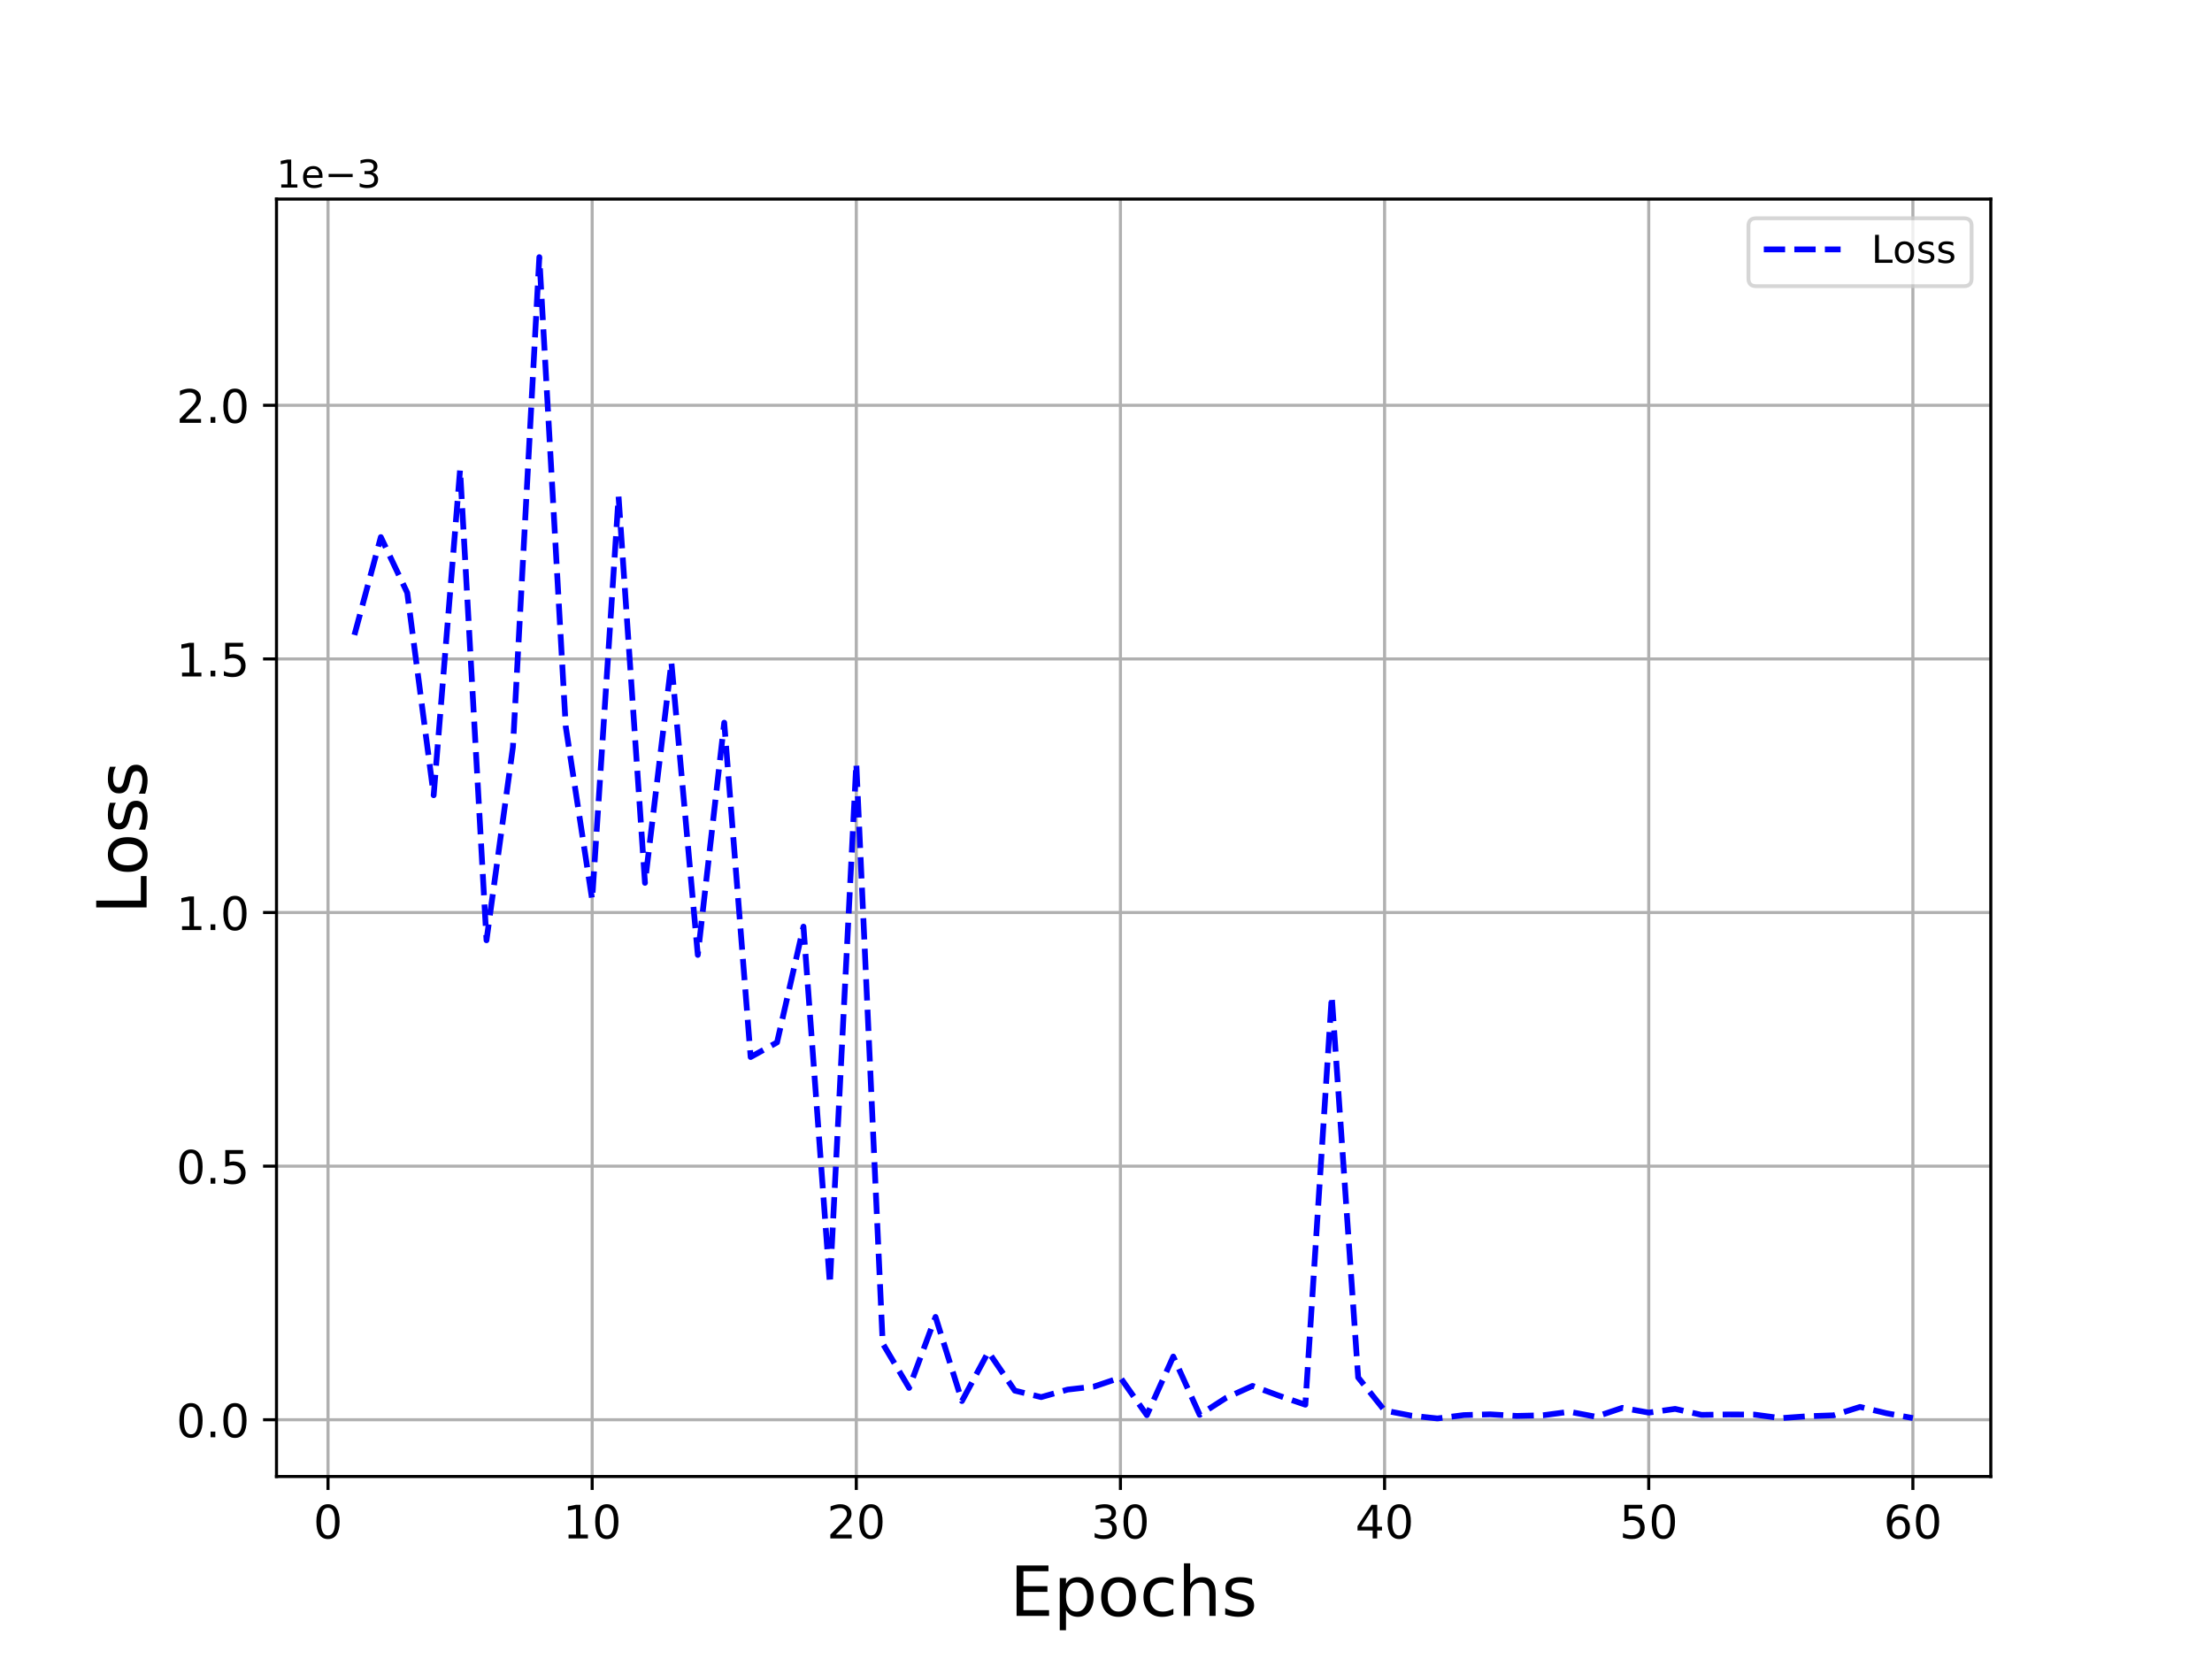
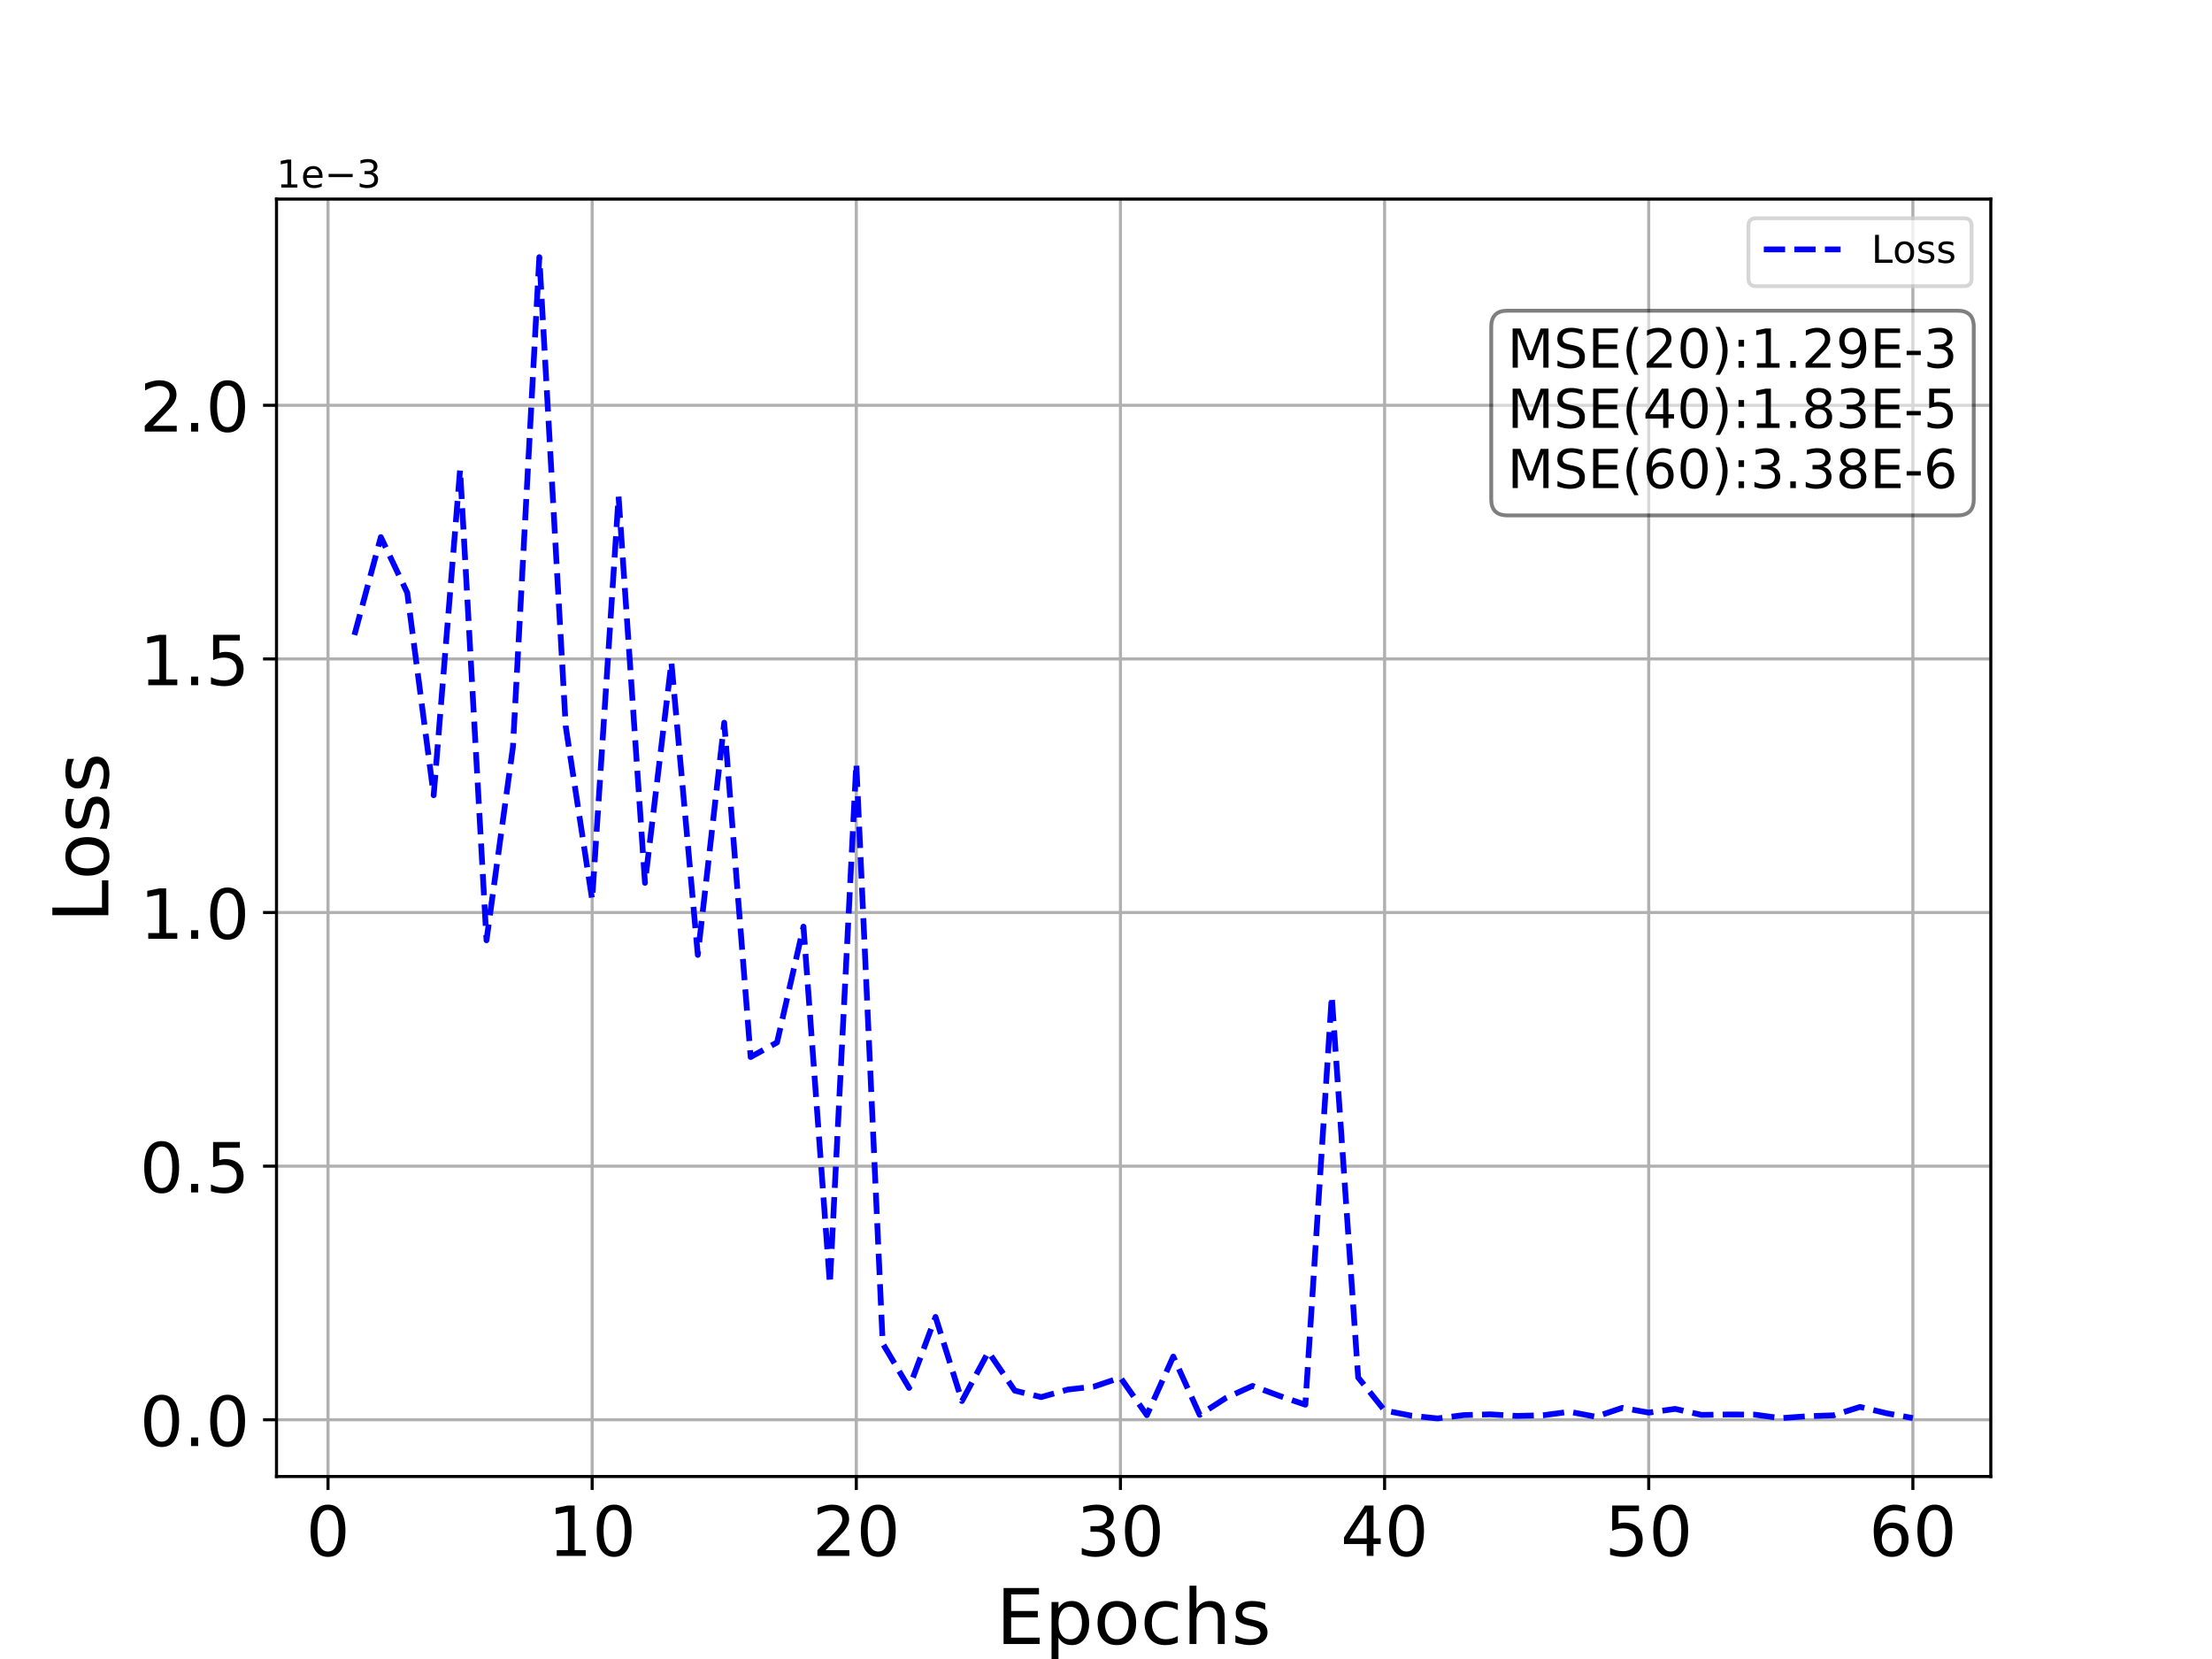
<svg xmlns="http://www.w3.org/2000/svg" xmlns:xlink="http://www.w3.org/1999/xlink" height="432pt" version="1.1" viewBox="0 0 576 432" width="576pt">
  <defs>
    <style type="text/css">
*{stroke-linecap:butt;stroke-linejoin:round;}
  </style>
  </defs>
  <g id="figure_1">
    <g id="patch_1">
      <path d="M 0 432  L 576 432  L 576 0  L 0 0  z " style="fill:#ffffff;" />
    </g>
    <g id="axes_1">
      <g id="patch_2">
        <path d="M 72 384.48  L 518.4 384.48  L 518.4 51.84  L 72 51.84  z " style="fill:#ffffff;" />
      </g>
      <g id="matplotlib.axis_1">
        <g id="xtick_1">
          <g id="line2d_1">
-             <path clip-path="url(#pf5d5299590)" d="M 85.413 384.48  L 85.413 51.84  " style="fill:none;stroke:#b0b0b0;stroke-linecap:square;stroke-width:0.8;" />
+             <path clip-path="url(#p9808090a98)" d="M 85.413 384.48  L 85.413 51.84  " style="fill:none;stroke:#b0b0b0;stroke-linecap:square;stroke-width:0.8;" />
          </g>
          <g id="line2d_2">
            <defs>
-               <path d="M 0 0  L 0 3.5  " id="m6e123de3a2" style="stroke:#000000;stroke-width:0.8;" />
-             </defs>
-             <g>
-               <use style="stroke:#000000;stroke-width:0.8;" x="85.413" xlink:href="#m6e123de3a2" y="384.48" />
+               <path d="M 0 0  L 0 3.5  " id="md9e6b61d26" style="stroke:#000000;stroke-width:0.8;" />
+             </defs>
+             <g>
+               <use style="stroke:#000000;stroke-width:0.8;" x="85.413" xlink:href="#md9e6b61d26" y="384.48" />
            </g>
          </g>
          <g id="text_1">
            <defs>
              <path d="M 31.781 66.406  Q 24.172 66.406 20.328 58.906  Q 16.5 51.422 16.5 36.375  Q 16.5 21.391 20.328 13.891  Q 24.172 6.391 31.781 6.391  Q 39.453 6.391 43.281 13.891  Q 47.125 21.391 47.125 36.375  Q 47.125 51.422 43.281 58.906  Q 39.453 66.406 31.781 66.406  z M 31.781 74.219  Q 44.047 74.219 50.516 64.516  Q 56.984 54.828 56.984 36.375  Q 56.984 17.969 50.516 8.266  Q 44.047 -1.422 31.781 -1.422  Q 19.531 -1.422 13.062 8.266  Q 6.594 17.969 6.594 36.375  Q 6.594 54.828 13.062 64.516  Q 19.531 74.219 31.781 74.219  z " id="DejaVuSans-30" />
            </defs>
-             <g transform="translate(81.59513 400.5981)scale(0.12 -0.12)">
+             <g transform="translate(79.68639 405.1572)scale(0.18 -0.18)">
              <use xlink:href="#DejaVuSans-30" />
            </g>
          </g>
        </g>
        <g id="xtick_2">
          <g id="line2d_3">
-             <path clip-path="url(#pf5d5299590)" d="M 154.195 384.48  L 154.195 51.84  " style="fill:none;stroke:#b0b0b0;stroke-linecap:square;stroke-width:0.8;" />
+             <path clip-path="url(#p9808090a98)" d="M 154.195 384.48  L 154.195 51.84  " style="fill:none;stroke:#b0b0b0;stroke-linecap:square;stroke-width:0.8;" />
          </g>
          <g id="line2d_4">
            <g>
-               <use style="stroke:#000000;stroke-width:0.8;" x="154.195" xlink:href="#m6e123de3a2" y="384.48" />
+               <use style="stroke:#000000;stroke-width:0.8;" x="154.195" xlink:href="#md9e6b61d26" y="384.48" />
            </g>
          </g>
          <g id="text_2">
            <defs>
              <path d="M 12.406 8.297  L 28.516 8.297  L 28.516 63.922  L 10.984 60.406  L 10.984 69.391  L 28.422 72.906  L 38.281 72.906  L 38.281 8.297  L 54.391 8.297  L 54.391 0  L 12.406 0  z " id="DejaVuSans-31" />
            </defs>
-             <g transform="translate(146.5604 400.5981)scale(0.12 -0.12)">
+             <g transform="translate(142.7429 405.1572)scale(0.18 -0.18)">
              <use xlink:href="#DejaVuSans-31" />
              <use x="63.623" xlink:href="#DejaVuSans-30" />
            </g>
          </g>
        </g>
        <g id="xtick_3">
          <g id="line2d_5">
-             <path clip-path="url(#pf5d5299590)" d="M 222.978 384.48  L 222.978 51.84  " style="fill:none;stroke:#b0b0b0;stroke-linecap:square;stroke-width:0.8;" />
+             <path clip-path="url(#p9808090a98)" d="M 222.978 384.48  L 222.978 51.84  " style="fill:none;stroke:#b0b0b0;stroke-linecap:square;stroke-width:0.8;" />
          </g>
          <g id="line2d_6">
            <g>
-               <use style="stroke:#000000;stroke-width:0.8;" x="222.978" xlink:href="#m6e123de3a2" y="384.48" />
+               <use style="stroke:#000000;stroke-width:0.8;" x="222.978" xlink:href="#md9e6b61d26" y="384.48" />
            </g>
          </g>
          <g id="text_3">
            <defs>
              <path d="M 19.188 8.297  L 53.609 8.297  L 53.609 0  L 7.328 0  L 7.328 8.297  Q 12.938 14.109 22.625 23.891  Q 32.328 33.688 34.812 36.531  Q 39.547 41.844 41.422 45.531  Q 43.312 49.219 43.312 52.781  Q 43.312 58.594 39.234 62.25  Q 35.156 65.922 28.609 65.922  Q 23.969 65.922 18.812 64.312  Q 13.672 62.703 7.812 59.422  L 7.812 69.391  Q 13.766 71.781 18.938 73  Q 24.125 74.219 28.422 74.219  Q 39.75 74.219 46.484 68.547  Q 53.219 62.891 53.219 53.422  Q 53.219 48.922 51.531 44.891  Q 49.859 40.875 45.406 35.406  Q 44.188 33.984 37.641 27.219  Q 31.109 20.453 19.188 8.297  z " id="DejaVuSans-32" />
            </defs>
-             <g transform="translate(215.3431 400.5981)scale(0.12 -0.12)">
+             <g transform="translate(211.5256 405.1572)scale(0.18 -0.18)">
              <use xlink:href="#DejaVuSans-32" />
              <use x="63.623" xlink:href="#DejaVuSans-30" />
            </g>
          </g>
        </g>
        <g id="xtick_4">
          <g id="line2d_7">
-             <path clip-path="url(#pf5d5299590)" d="M 291.761 384.48  L 291.761 51.84  " style="fill:none;stroke:#b0b0b0;stroke-linecap:square;stroke-width:0.8;" />
+             <path clip-path="url(#p9808090a98)" d="M 291.761 384.48  L 291.761 51.84  " style="fill:none;stroke:#b0b0b0;stroke-linecap:square;stroke-width:0.8;" />
          </g>
          <g id="line2d_8">
            <g>
-               <use style="stroke:#000000;stroke-width:0.8;" x="291.761" xlink:href="#m6e123de3a2" y="384.48" />
+               <use style="stroke:#000000;stroke-width:0.8;" x="291.761" xlink:href="#md9e6b61d26" y="384.48" />
            </g>
          </g>
          <g id="text_4">
            <defs>
              <path d="M 40.578 39.312  Q 47.656 37.797 51.625 33  Q 55.609 28.219 55.609 21.188  Q 55.609 10.406 48.188 4.484  Q 40.766 -1.422 27.094 -1.422  Q 22.516 -1.422 17.656 -0.516  Q 12.797 0.391 7.625 2.203  L 7.625 11.719  Q 11.719 9.328 16.594 8.109  Q 21.484 6.891 26.812 6.891  Q 36.078 6.891 40.938 10.547  Q 45.797 14.203 45.797 21.188  Q 45.797 27.641 41.281 31.266  Q 36.766 34.906 28.719 34.906  L 20.219 34.906  L 20.219 43.016  L 29.109 43.016  Q 36.375 43.016 40.234 45.922  Q 44.094 48.828 44.094 54.297  Q 44.094 59.906 40.109 62.906  Q 36.141 65.922 28.719 65.922  Q 24.656 65.922 20.016 65.031  Q 15.375 64.156 9.812 62.312  L 9.812 71.094  Q 15.438 72.656 20.344 73.438  Q 25.25 74.219 29.594 74.219  Q 40.828 74.219 47.359 69.109  Q 53.906 64.016 53.906 55.328  Q 53.906 49.266 50.438 45.094  Q 46.969 40.922 40.578 39.312  z " id="DejaVuSans-33" />
            </defs>
-             <g transform="translate(284.1259 400.5981)scale(0.12 -0.12)">
+             <g transform="translate(280.3084 405.1572)scale(0.18 -0.18)">
              <use xlink:href="#DejaVuSans-33" />
              <use x="63.623" xlink:href="#DejaVuSans-30" />
            </g>
          </g>
        </g>
        <g id="xtick_5">
          <g id="line2d_9">
-             <path clip-path="url(#pf5d5299590)" d="M 360.544 384.48  L 360.544 51.84  " style="fill:none;stroke:#b0b0b0;stroke-linecap:square;stroke-width:0.8;" />
+             <path clip-path="url(#p9808090a98)" d="M 360.544 384.48  L 360.544 51.84  " style="fill:none;stroke:#b0b0b0;stroke-linecap:square;stroke-width:0.8;" />
          </g>
          <g id="line2d_10">
            <g>
-               <use style="stroke:#000000;stroke-width:0.8;" x="360.544" xlink:href="#m6e123de3a2" y="384.48" />
+               <use style="stroke:#000000;stroke-width:0.8;" x="360.544" xlink:href="#md9e6b61d26" y="384.48" />
            </g>
          </g>
          <g id="text_5">
            <defs>
              <path d="M 37.797 64.312  L 12.891 25.391  L 37.797 25.391  z M 35.203 72.906  L 47.609 72.906  L 47.609 25.391  L 58.016 25.391  L 58.016 17.188  L 47.609 17.188  L 47.609 0  L 37.797 0  L 37.797 17.188  L 4.891 17.188  L 4.891 26.703  z " id="DejaVuSans-34" />
            </defs>
-             <g transform="translate(352.9086 400.5981)scale(0.12 -0.12)">
+             <g transform="translate(349.0911 405.1572)scale(0.18 -0.18)">
              <use xlink:href="#DejaVuSans-34" />
              <use x="63.623" xlink:href="#DejaVuSans-30" />
            </g>
          </g>
        </g>
        <g id="xtick_6">
          <g id="line2d_11">
-             <path clip-path="url(#pf5d5299590)" d="M 429.326 384.48  L 429.326 51.84  " style="fill:none;stroke:#b0b0b0;stroke-linecap:square;stroke-width:0.8;" />
+             <path clip-path="url(#p9808090a98)" d="M 429.326 384.48  L 429.326 51.84  " style="fill:none;stroke:#b0b0b0;stroke-linecap:square;stroke-width:0.8;" />
          </g>
          <g id="line2d_12">
            <g>
-               <use style="stroke:#000000;stroke-width:0.8;" x="429.326" xlink:href="#m6e123de3a2" y="384.48" />
+               <use style="stroke:#000000;stroke-width:0.8;" x="429.326" xlink:href="#md9e6b61d26" y="384.48" />
            </g>
          </g>
          <g id="text_6">
            <defs>
              <path d="M 10.797 72.906  L 49.516 72.906  L 49.516 64.594  L 19.828 64.594  L 19.828 46.734  Q 21.969 47.469 24.109 47.828  Q 26.266 48.188 28.422 48.188  Q 40.625 48.188 47.75 41.5  Q 54.891 34.812 54.891 23.391  Q 54.891 11.625 47.562 5.094  Q 40.234 -1.422 26.906 -1.422  Q 22.312 -1.422 17.547 -0.641  Q 12.797 0.141 7.719 1.703  L 7.719 11.625  Q 12.109 9.234 16.797 8.062  Q 21.484 6.891 26.703 6.891  Q 35.156 6.891 40.078 11.328  Q 45.016 15.766 45.016 23.391  Q 45.016 31 40.078 35.438  Q 35.156 39.891 26.703 39.891  Q 22.75 39.891 18.812 39.016  Q 14.891 38.141 10.797 36.281  z " id="DejaVuSans-35" />
            </defs>
-             <g transform="translate(421.6913 400.5981)scale(0.12 -0.12)">
+             <g transform="translate(417.8738 405.1572)scale(0.18 -0.18)">
              <use xlink:href="#DejaVuSans-35" />
              <use x="63.623" xlink:href="#DejaVuSans-30" />
            </g>
          </g>
        </g>
        <g id="xtick_7">
          <g id="line2d_13">
-             <path clip-path="url(#pf5d5299590)" d="M 498.109 384.48  L 498.109 51.84  " style="fill:none;stroke:#b0b0b0;stroke-linecap:square;stroke-width:0.8;" />
+             <path clip-path="url(#p9808090a98)" d="M 498.109 384.48  L 498.109 51.84  " style="fill:none;stroke:#b0b0b0;stroke-linecap:square;stroke-width:0.8;" />
          </g>
          <g id="line2d_14">
            <g>
-               <use style="stroke:#000000;stroke-width:0.8;" x="498.109" xlink:href="#m6e123de3a2" y="384.48" />
+               <use style="stroke:#000000;stroke-width:0.8;" x="498.109" xlink:href="#md9e6b61d26" y="384.48" />
            </g>
          </g>
          <g id="text_7">
            <defs>
              <path d="M 33.016 40.375  Q 26.375 40.375 22.484 35.828  Q 18.609 31.297 18.609 23.391  Q 18.609 15.531 22.484 10.953  Q 26.375 6.391 33.016 6.391  Q 39.656 6.391 43.531 10.953  Q 47.406 15.531 47.406 23.391  Q 47.406 31.297 43.531 35.828  Q 39.656 40.375 33.016 40.375  z M 52.594 71.297  L 52.594 62.312  Q 48.875 64.062 45.094 64.984  Q 41.312 65.922 37.594 65.922  Q 27.828 65.922 22.672 59.328  Q 17.531 52.734 16.797 39.406  Q 19.672 43.656 24.016 45.922  Q 28.375 48.188 33.594 48.188  Q 44.578 48.188 50.953 41.516  Q 57.328 34.859 57.328 23.391  Q 57.328 12.156 50.688 5.359  Q 44.047 -1.422 33.016 -1.422  Q 20.359 -1.422 13.672 8.266  Q 6.984 17.969 6.984 36.375  Q 6.984 53.656 15.188 63.938  Q 23.391 74.219 37.203 74.219  Q 40.922 74.219 44.703 73.484  Q 48.484 72.75 52.594 71.297  z " id="DejaVuSans-36" />
            </defs>
-             <g transform="translate(490.4741 400.5981)scale(0.12 -0.12)">
+             <g transform="translate(486.6566 405.1572)scale(0.18 -0.18)">
              <use xlink:href="#DejaVuSans-36" />
              <use x="63.623" xlink:href="#DejaVuSans-30" />
            </g>
          </g>
        </g>
        <g id="text_8">
          <defs>
            <path d="M 9.812 72.906  L 55.906 72.906  L 55.906 64.594  L 19.672 64.594  L 19.672 43.016  L 54.391 43.016  L 54.391 34.719  L 19.672 34.719  L 19.672 8.297  L 56.781 8.297  L 56.781 0  L 9.812 0  z " id="DejaVuSans-45" />
            <path d="M 18.109 8.203  L 18.109 -20.797  L 9.078 -20.797  L 9.078 54.688  L 18.109 54.688  L 18.109 46.391  Q 20.953 51.266 25.266 53.625  Q 29.594 56 35.594 56  Q 45.562 56 51.781 48.094  Q 58.016 40.188 58.016 27.297  Q 58.016 14.406 51.781 6.484  Q 45.562 -1.422 35.594 -1.422  Q 29.594 -1.422 25.266 0.953  Q 20.953 3.328 18.109 8.203  z M 48.688 27.297  Q 48.688 37.203 44.609 42.844  Q 40.531 48.484 33.406 48.484  Q 26.266 48.484 22.188 42.844  Q 18.109 37.203 18.109 27.297  Q 18.109 17.391 22.188 11.75  Q 26.266 6.109 33.406 6.109  Q 40.531 6.109 44.609 11.75  Q 48.688 17.391 48.688 27.297  z " id="DejaVuSans-70" />
            <path d="M 30.609 48.391  Q 23.391 48.391 19.188 42.75  Q 14.984 37.109 14.984 27.297  Q 14.984 17.484 19.156 11.844  Q 23.344 6.203 30.609 6.203  Q 37.797 6.203 41.984 11.859  Q 46.188 17.531 46.188 27.297  Q 46.188 37.016 41.984 42.703  Q 37.797 48.391 30.609 48.391  z M 30.609 56  Q 42.328 56 49.016 48.375  Q 55.719 40.766 55.719 27.297  Q 55.719 13.875 49.016 6.219  Q 42.328 -1.422 30.609 -1.422  Q 18.844 -1.422 12.172 6.219  Q 5.516 13.875 5.516 27.297  Q 5.516 40.766 12.172 48.375  Q 18.844 56 30.609 56  z " id="DejaVuSans-6f" />
            <path d="M 48.781 52.594  L 48.781 44.188  Q 44.969 46.297 41.141 47.344  Q 37.312 48.391 33.406 48.391  Q 24.656 48.391 19.812 42.844  Q 14.984 37.312 14.984 27.297  Q 14.984 17.281 19.812 11.734  Q 24.656 6.203 33.406 6.203  Q 37.312 6.203 41.141 7.25  Q 44.969 8.297 48.781 10.406  L 48.781 2.094  Q 45.016 0.344 40.984 -0.531  Q 36.969 -1.422 32.422 -1.422  Q 20.062 -1.422 12.781 6.344  Q 5.516 14.109 5.516 27.297  Q 5.516 40.672 12.859 48.328  Q 20.219 56 33.016 56  Q 37.156 56 41.109 55.141  Q 45.062 54.297 48.781 52.594  z " id="DejaVuSans-63" />
            <path d="M 54.891 33.016  L 54.891 0  L 45.906 0  L 45.906 32.719  Q 45.906 40.484 42.875 44.328  Q 39.844 48.188 33.797 48.188  Q 26.516 48.188 22.312 43.547  Q 18.109 38.922 18.109 30.906  L 18.109 0  L 9.078 0  L 9.078 75.984  L 18.109 75.984  L 18.109 46.188  Q 21.344 51.125 25.703 53.562  Q 30.078 56 35.797 56  Q 45.219 56 50.047 50.172  Q 54.891 44.344 54.891 33.016  z " id="DejaVuSans-68" />
            <path d="M 44.281 53.078  L 44.281 44.578  Q 40.484 46.531 36.375 47.5  Q 32.281 48.484 27.875 48.484  Q 21.188 48.484 17.844 46.438  Q 14.5 44.391 14.5 40.281  Q 14.5 37.156 16.891 35.375  Q 19.281 33.594 26.516 31.984  L 29.594 31.297  Q 39.156 29.25 43.188 25.516  Q 47.219 21.781 47.219 15.094  Q 47.219 7.469 41.188 3.016  Q 35.156 -1.422 24.609 -1.422  Q 20.219 -1.422 15.453 -0.562  Q 10.688 0.297 5.422 2  L 5.422 11.281  Q 10.406 8.688 15.234 7.391  Q 20.062 6.109 24.812 6.109  Q 31.156 6.109 34.562 8.281  Q 37.984 10.453 37.984 14.406  Q 37.984 18.062 35.516 20.016  Q 33.062 21.969 24.703 23.781  L 21.578 24.516  Q 13.234 26.266 9.516 29.906  Q 5.812 33.547 5.812 39.891  Q 5.812 47.609 11.281 51.797  Q 16.75 56 26.812 56  Q 31.781 56 36.172 55.266  Q 40.578 54.547 44.281 53.078  z " id="DejaVuSans-73" />
          </defs>
-           <g transform="translate(262.9519 420.7709)scale(0.18 -0.18)">
+           <g transform="translate(259.3687 428.0975)scale(0.2 -0.2)">
            <use xlink:href="#DejaVuSans-45" />
            <use x="63.184" xlink:href="#DejaVuSans-70" />
            <use x="126.66" xlink:href="#DejaVuSans-6f" />
            <use x="187.842" xlink:href="#DejaVuSans-63" />
            <use x="242.822" xlink:href="#DejaVuSans-68" />
            <use x="306.201" xlink:href="#DejaVuSans-73" />
          </g>
        </g>
      </g>
      <g id="matplotlib.axis_2">
        <g id="ytick_1">
          <g id="line2d_15">
-             <path clip-path="url(#pf5d5299590)" d="M 72 369.706  L 518.4 369.706  " style="fill:none;stroke:#b0b0b0;stroke-linecap:square;stroke-width:0.8;" />
+             <path clip-path="url(#p9808090a98)" d="M 72 369.706  L 518.4 369.706  " style="fill:none;stroke:#b0b0b0;stroke-linecap:square;stroke-width:0.8;" />
          </g>
          <g id="line2d_16">
            <defs>
-               <path d="M 0 0  L -3.5 0  " id="m0648249571" style="stroke:#000000;stroke-width:0.8;" />
-             </defs>
-             <g>
-               <use style="stroke:#000000;stroke-width:0.8;" x="72" xlink:href="#m0648249571" y="369.706" />
+               <path d="M 0 0  L -3.5 0  " id="m6554da582f" style="stroke:#000000;stroke-width:0.8;" />
+             </defs>
+             <g>
+               <use style="stroke:#000000;stroke-width:0.8;" x="72" xlink:href="#m6554da582f" y="369.706" />
            </g>
          </g>
          <g id="text_9">
            <defs>
              <path d="M 10.688 12.406  L 21 12.406  L 21 0  L 10.688 0  z " id="DejaVuSans-2e" />
            </defs>
-             <g transform="translate(45.91625 374.2654)scale(0.12 -0.12)">
+             <g transform="translate(36.37438 376.5449)scale(0.18 -0.18)">
              <use xlink:href="#DejaVuSans-30" />
              <use x="63.623" xlink:href="#DejaVuSans-2e" />
              <use x="95.41" xlink:href="#DejaVuSans-30" />
            </g>
          </g>
        </g>
        <g id="ytick_2">
          <g id="line2d_17">
-             <path clip-path="url(#pf5d5299590)" d="M 72 303.665  L 518.4 303.665  " style="fill:none;stroke:#b0b0b0;stroke-linecap:square;stroke-width:0.8;" />
+             <path clip-path="url(#p9808090a98)" d="M 72 303.665  L 518.4 303.665  " style="fill:none;stroke:#b0b0b0;stroke-linecap:square;stroke-width:0.8;" />
          </g>
          <g id="line2d_18">
            <g>
-               <use style="stroke:#000000;stroke-width:0.8;" x="72" xlink:href="#m0648249571" y="303.665" />
+               <use style="stroke:#000000;stroke-width:0.8;" x="72" xlink:href="#m6554da582f" y="303.665" />
            </g>
          </g>
          <g id="text_10">
-             <g transform="translate(45.91625 308.2239)scale(0.12 -0.12)">
+             <g transform="translate(36.37438 310.5035)scale(0.18 -0.18)">
              <use xlink:href="#DejaVuSans-30" />
              <use x="63.623" xlink:href="#DejaVuSans-2e" />
              <use x="95.41" xlink:href="#DejaVuSans-35" />
            </g>
          </g>
        </g>
        <g id="ytick_3">
          <g id="line2d_19">
-             <path clip-path="url(#pf5d5299590)" d="M 72 237.623  L 518.4 237.623  " style="fill:none;stroke:#b0b0b0;stroke-linecap:square;stroke-width:0.8;" />
+             <path clip-path="url(#p9808090a98)" d="M 72 237.623  L 518.4 237.623  " style="fill:none;stroke:#b0b0b0;stroke-linecap:square;stroke-width:0.8;" />
          </g>
          <g id="line2d_20">
            <g>
-               <use style="stroke:#000000;stroke-width:0.8;" x="72" xlink:href="#m0648249571" y="237.623" />
+               <use style="stroke:#000000;stroke-width:0.8;" x="72" xlink:href="#m6554da582f" y="237.623" />
            </g>
          </g>
          <g id="text_11">
-             <g transform="translate(45.91625 242.1825)scale(0.12 -0.12)">
+             <g transform="translate(36.37438 244.462)scale(0.18 -0.18)">
              <use xlink:href="#DejaVuSans-31" />
              <use x="63.623" xlink:href="#DejaVuSans-2e" />
              <use x="95.41" xlink:href="#DejaVuSans-30" />
            </g>
          </g>
        </g>
        <g id="ytick_4">
          <g id="line2d_21">
-             <path clip-path="url(#pf5d5299590)" d="M 72 171.582  L 518.4 171.582  " style="fill:none;stroke:#b0b0b0;stroke-linecap:square;stroke-width:0.8;" />
+             <path clip-path="url(#p9808090a98)" d="M 72 171.582  L 518.4 171.582  " style="fill:none;stroke:#b0b0b0;stroke-linecap:square;stroke-width:0.8;" />
          </g>
          <g id="line2d_22">
            <g>
-               <use style="stroke:#000000;stroke-width:0.8;" x="72" xlink:href="#m0648249571" y="171.582" />
+               <use style="stroke:#000000;stroke-width:0.8;" x="72" xlink:href="#m6554da582f" y="171.582" />
            </g>
          </g>
          <g id="text_12">
-             <g transform="translate(45.91625 176.141)scale(0.12 -0.12)">
+             <g transform="translate(36.37438 178.4206)scale(0.18 -0.18)">
              <use xlink:href="#DejaVuSans-31" />
              <use x="63.623" xlink:href="#DejaVuSans-2e" />
              <use x="95.41" xlink:href="#DejaVuSans-35" />
            </g>
          </g>
        </g>
        <g id="ytick_5">
          <g id="line2d_23">
-             <path clip-path="url(#pf5d5299590)" d="M 72 105.541  L 518.4 105.541  " style="fill:none;stroke:#b0b0b0;stroke-linecap:square;stroke-width:0.8;" />
+             <path clip-path="url(#p9808090a98)" d="M 72 105.541  L 518.4 105.541  " style="fill:none;stroke:#b0b0b0;stroke-linecap:square;stroke-width:0.8;" />
          </g>
          <g id="line2d_24">
            <g>
-               <use style="stroke:#000000;stroke-width:0.8;" x="72" xlink:href="#m0648249571" y="105.541" />
+               <use style="stroke:#000000;stroke-width:0.8;" x="72" xlink:href="#m6554da582f" y="105.541" />
            </g>
          </g>
          <g id="text_13">
-             <g transform="translate(45.91625 110.0996)scale(0.12 -0.12)">
+             <g transform="translate(36.37438 112.3791)scale(0.18 -0.18)">
              <use xlink:href="#DejaVuSans-32" />
              <use x="63.623" xlink:href="#DejaVuSans-2e" />
              <use x="95.41" xlink:href="#DejaVuSans-30" />
            </g>
          </g>
        </g>
        <g id="text_14">
          <defs>
            <path d="M 9.812 72.906  L 19.672 72.906  L 19.672 8.297  L 55.172 8.297  L 55.172 0  L 9.812 0  z " id="DejaVuSans-4c" />
          </defs>
-           <g transform="translate(38.17281 238.057)rotate(-90)scale(0.18 -0.18)">
+           <g transform="translate(28.215 240.2678)rotate(-90)scale(0.2 -0.2)">
            <use xlink:href="#DejaVuSans-4c" />
            <use x="55.697" xlink:href="#DejaVuSans-6f" />
            <use x="116.879" xlink:href="#DejaVuSans-73" />
            <use x="168.979" xlink:href="#DejaVuSans-73" />
          </g>
        </g>
        <g id="text_15">
          <defs>
            <path d="M 56.203 29.594  L 56.203 25.203  L 14.891 25.203  Q 15.484 15.922 20.484 11.062  Q 25.484 6.203 34.422 6.203  Q 39.594 6.203 44.453 7.469  Q 49.312 8.734 54.109 11.281  L 54.109 2.781  Q 49.266 0.734 44.188 -0.344  Q 39.109 -1.422 33.891 -1.422  Q 20.797 -1.422 13.156 6.188  Q 5.516 13.812 5.516 26.812  Q 5.516 40.234 12.766 48.109  Q 20.016 56 32.328 56  Q 43.359 56 49.781 48.891  Q 56.203 41.797 56.203 29.594  z M 47.219 32.234  Q 47.125 39.594 43.094 43.984  Q 39.062 48.391 32.422 48.391  Q 24.906 48.391 20.391 44.141  Q 15.875 39.891 15.188 32.172  z " id="DejaVuSans-65" />
            <path d="M 10.594 35.5  L 73.188 35.5  L 73.188 27.203  L 10.594 27.203  z " id="DejaVuSans-2212" />
          </defs>
          <g transform="translate(72 48.84)scale(0.1 -0.1)">
            <use xlink:href="#DejaVuSans-31" />
            <use x="63.623" xlink:href="#DejaVuSans-65" />
            <use x="125.146" xlink:href="#DejaVuSans-2212" />
            <use x="208.936" xlink:href="#DejaVuSans-33" />
          </g>
        </g>
      </g>
      <g id="line2d_25">
-         <path clip-path="url(#pf5d5299590)" d="M 92.291 165.346  L 99.169 139.858  L 106.047 154.357  L 112.926 207.08  L 119.804 122.267  L 126.682 244.848  L 133.561 194.566  L 140.439 66.96  L 147.317 189.208  L 154.195 234.276  L 161.074 129.314  L 167.952 229.899  L 174.83 172.467  L 181.708 248.664  L 188.587 188.181  L 195.465 275.251  L 202.343 271.444  L 209.222 241.288  L 216.1 334.38  L 222.978 198.778  L 229.856 349.858  L 236.735 361.409  L 243.613 342.925  L 250.491 364.831  L 257.369 352.028  L 264.248 362.118  L 271.126 363.804  L 278.004 361.845  L 284.883 361.059  L 291.761 358.738  L 298.639 368.506  L 305.517 353.244  L 312.396 368.42  L 319.274 363.999  L 326.152 360.887  L 333.031 363.431  L 339.909 365.783  L 346.787 259.392  L 353.665 358.697  L 360.544 367.295  L 367.422 368.618  L 374.3 369.36  L 381.178 368.486  L 388.057 368.289  L 394.935 368.703  L 401.813 368.532  L 408.692 367.622  L 415.57 368.917  L 422.448 366.599  L 429.326 367.84  L 436.205 366.875  L 443.083 368.431  L 449.961 368.325  L 456.839 368.355  L 463.718 369.28  L 470.596 368.792  L 477.474 368.543  L 484.353 366.358  L 491.231 368.003  L 498.109 369.259  " style="fill:none;stroke:#0000ff;stroke-dasharray:5.55,2.4;stroke-dashoffset:0;stroke-width:1.5;" />
+         <path clip-path="url(#p9808090a98)" d="M 92.291 165.346  L 99.169 139.858  L 106.047 154.357  L 112.926 207.08  L 119.804 122.267  L 126.682 244.848  L 133.561 194.566  L 140.439 66.96  L 147.317 189.208  L 154.195 234.276  L 161.074 129.314  L 167.952 229.899  L 174.83 172.467  L 181.708 248.664  L 188.587 188.181  L 195.465 275.251  L 202.343 271.444  L 209.222 241.288  L 216.1 334.38  L 222.978 198.778  L 229.856 349.858  L 236.735 361.409  L 243.613 342.925  L 250.491 364.831  L 257.369 352.028  L 264.248 362.118  L 271.126 363.804  L 278.004 361.845  L 284.883 361.059  L 291.761 358.738  L 298.639 368.506  L 305.517 353.244  L 312.396 368.42  L 319.274 363.999  L 326.152 360.887  L 333.031 363.431  L 339.909 365.783  L 346.787 259.392  L 353.665 358.697  L 360.544 367.295  L 367.422 368.618  L 374.3 369.36  L 381.178 368.486  L 388.057 368.289  L 394.935 368.703  L 401.813 368.532  L 408.692 367.622  L 415.57 368.917  L 422.448 366.599  L 429.326 367.84  L 436.205 366.875  L 443.083 368.431  L 449.961 368.325  L 456.839 368.355  L 463.718 369.28  L 470.596 368.792  L 477.474 368.543  L 484.353 366.358  L 491.231 368.003  L 498.109 369.259  " style="fill:none;stroke:#0000ff;stroke-dasharray:5.55,2.4;stroke-dashoffset:0;stroke-width:1.5;" />
      </g>
      <g id="patch_3">
        <path d="M 72 384.48  L 72 51.84  " style="fill:none;stroke:#000000;stroke-linecap:square;stroke-linejoin:miter;stroke-width:0.8;" />
      </g>
      <g id="patch_4">
        <path d="M 518.4 384.48  L 518.4 51.84  " style="fill:none;stroke:#000000;stroke-linecap:square;stroke-linejoin:miter;stroke-width:0.8;" />
      </g>
      <g id="patch_5">
        <path d="M 72 384.48  L 518.4 384.48  " style="fill:none;stroke:#000000;stroke-linecap:square;stroke-linejoin:miter;stroke-width:0.8;" />
      </g>
      <g id="patch_6">
        <path d="M 72 51.84  L 518.4 51.84  " style="fill:none;stroke:#000000;stroke-linecap:square;stroke-linejoin:miter;stroke-width:0.8;" />
      </g>
+       <g id="text_16">
+         <g id="patch_7">
+           <path d="M 392.515 134.207  L 509.761 134.207  Q 513.961 134.207 513.961 130.007  L 513.961 85.104  Q 513.961 80.904 509.761 80.904  L 392.515 80.904  Q 388.315 80.904 388.315 85.104  L 388.315 130.007  Q 388.315 134.207 392.515 134.207  z " style="fill:#ffffff;opacity:0.5;stroke:#000000;stroke-linejoin:miter;" />
+         </g>
+         <defs>
+           <path d="M 9.812 72.906  L 24.516 72.906  L 43.109 23.297  L 61.812 72.906  L 76.516 72.906  L 76.516 0  L 66.891 0  L 66.891 64.016  L 48.094 14.016  L 38.188 14.016  L 19.391 64.016  L 19.391 0  L 9.812 0  z " id="DejaVuSans-4d" />
+           <path d="M 53.516 70.516  L 53.516 60.891  Q 47.906 63.578 42.922 64.891  Q 37.938 66.219 33.297 66.219  Q 25.25 66.219 20.875 63.094  Q 16.5 59.969 16.5 54.203  Q 16.5 49.359 19.406 46.891  Q 22.312 44.438 30.422 42.922  L 36.375 41.703  Q 47.406 39.594 52.656 34.297  Q 57.906 29 57.906 20.125  Q 57.906 9.516 50.797 4.047  Q 43.703 -1.422 29.984 -1.422  Q 24.812 -1.422 18.969 -0.25  Q 13.141 0.922 6.891 3.219  L 6.891 13.375  Q 12.891 10.016 18.656 8.297  Q 24.422 6.594 29.984 6.594  Q 38.422 6.594 43.016 9.906  Q 47.609 13.234 47.609 19.391  Q 47.609 24.75 44.312 27.781  Q 41.016 30.812 33.5 32.328  L 27.484 33.5  Q 16.453 35.688 11.516 40.375  Q 6.594 45.062 6.594 53.422  Q 6.594 63.094 13.406 68.656  Q 20.219 74.219 32.172 74.219  Q 37.312 74.219 42.625 73.281  Q 47.953 72.359 53.516 70.516  z " id="DejaVuSans-53" />
+           <path d="M 31 75.875  Q 24.469 64.656 21.281 53.656  Q 18.109 42.672 18.109 31.391  Q 18.109 20.125 21.312 9.062  Q 24.516 -2 31 -13.188  L 23.188 -13.188  Q 15.875 -1.703 12.234 9.375  Q 8.594 20.453 8.594 31.391  Q 8.594 42.281 12.203 53.312  Q 15.828 64.359 23.188 75.875  z " id="DejaVuSans-28" />
+           <path d="M 8.016 75.875  L 15.828 75.875  Q 23.141 64.359 26.781 53.312  Q 30.422 42.281 30.422 31.391  Q 30.422 20.453 26.781 9.375  Q 23.141 -1.703 15.828 -13.188  L 8.016 -13.188  Q 14.5 -2 17.703 9.062  Q 20.906 20.125 20.906 31.391  Q 20.906 42.672 17.703 53.656  Q 14.5 64.656 8.016 75.875  z " id="DejaVuSans-29" />
+           <path d="M 11.719 12.406  L 22.016 12.406  L 22.016 0  L 11.719 0  z M 11.719 51.703  L 22.016 51.703  L 22.016 39.312  L 11.719 39.312  z " id="DejaVuSans-3a" />
+           <path d="M 10.984 1.516  L 10.984 10.5  Q 14.703 8.734 18.5 7.812  Q 22.312 6.891 25.984 6.891  Q 35.75 6.891 40.891 13.453  Q 46.047 20.016 46.781 33.406  Q 43.953 29.203 39.594 26.953  Q 35.25 24.703 29.984 24.703  Q 19.047 24.703 12.672 31.312  Q 6.297 37.938 6.297 49.422  Q 6.297 60.641 12.938 67.422  Q 19.578 74.219 30.609 74.219  Q 43.266 74.219 49.922 64.516  Q 56.594 54.828 56.594 36.375  Q 56.594 19.141 48.406 8.859  Q 40.234 -1.422 26.422 -1.422  Q 22.703 -1.422 18.891 -0.688  Q 15.094 0.047 10.984 1.516  z M 30.609 32.422  Q 37.25 32.422 41.125 36.953  Q 45.016 41.5 45.016 49.422  Q 45.016 57.281 41.125 61.844  Q 37.25 66.406 30.609 66.406  Q 23.969 66.406 20.094 61.844  Q 16.219 57.281 16.219 49.422  Q 16.219 41.5 20.094 36.953  Q 23.969 32.422 30.609 32.422  z " id="DejaVuSans-39" />
+           <path d="M 4.891 31.391  L 31.203 31.391  L 31.203 23.391  L 4.891 23.391  z " id="DejaVuSans-2d" />
+         </defs>
+         <g transform="translate(392.5152 95.74181)scale(0.14 -0.14)">
+           <use xlink:href="#DejaVuSans-4d" />
+           <use x="86.279" xlink:href="#DejaVuSans-53" />
+           <use x="149.756" xlink:href="#DejaVuSans-45" />
+           <use x="212.939" xlink:href="#DejaVuSans-28" />
+           <use x="251.953" xlink:href="#DejaVuSans-32" />
+           <use x="315.576" xlink:href="#DejaVuSans-30" />
+           <use x="379.199" xlink:href="#DejaVuSans-29" />
+           <use x="418.213" xlink:href="#DejaVuSans-3a" />
+           <use x="451.904" xlink:href="#DejaVuSans-31" />
+           <use x="515.527" xlink:href="#DejaVuSans-2e" />
+           <use x="547.314" xlink:href="#DejaVuSans-32" />
+           <use x="610.938" xlink:href="#DejaVuSans-39" />
+           <use x="674.561" xlink:href="#DejaVuSans-45" />
+           <use x="737.744" xlink:href="#DejaVuSans-2d" />
+           <use x="773.828" xlink:href="#DejaVuSans-33" />
+         </g>
+         <defs>
+           <path d="M 31.781 34.625  Q 24.75 34.625 20.719 30.859  Q 16.703 27.094 16.703 20.516  Q 16.703 13.922 20.719 10.156  Q 24.75 6.391 31.781 6.391  Q 38.812 6.391 42.859 10.172  Q 46.922 13.969 46.922 20.516  Q 46.922 27.094 42.891 30.859  Q 38.875 34.625 31.781 34.625  z M 21.922 38.812  Q 15.578 40.375 12.031 44.719  Q 8.5 49.078 8.5 55.328  Q 8.5 64.062 14.719 69.141  Q 20.953 74.219 31.781 74.219  Q 42.672 74.219 48.875 69.141  Q 55.078 64.062 55.078 55.328  Q 55.078 49.078 51.531 44.719  Q 48 40.375 41.703 38.812  Q 48.828 37.156 52.797 32.312  Q 56.781 27.484 56.781 20.516  Q 56.781 9.906 50.312 4.234  Q 43.844 -1.422 31.781 -1.422  Q 19.734 -1.422 13.25 4.234  Q 6.781 9.906 6.781 20.516  Q 6.781 27.484 10.781 32.312  Q 14.797 37.156 21.922 38.812  z M 18.312 54.391  Q 18.312 48.734 21.844 45.562  Q 25.391 42.391 31.781 42.391  Q 38.141 42.391 41.719 45.562  Q 45.312 48.734 45.312 54.391  Q 45.312 60.062 41.719 63.234  Q 38.141 66.406 31.781 66.406  Q 25.391 66.406 21.844 63.234  Q 18.312 60.062 18.312 54.391  z " id="DejaVuSans-38" />
+         </defs>
+         <g transform="translate(392.5152 111.4188)scale(0.14 -0.14)">
+           <use xlink:href="#DejaVuSans-4d" />
+           <use x="86.279" xlink:href="#DejaVuSans-53" />
+           <use x="149.756" xlink:href="#DejaVuSans-45" />
+           <use x="212.939" xlink:href="#DejaVuSans-28" />
+           <use x="251.953" xlink:href="#DejaVuSans-34" />
+           <use x="315.576" xlink:href="#DejaVuSans-30" />
+           <use x="379.199" xlink:href="#DejaVuSans-29" />
+           <use x="418.213" xlink:href="#DejaVuSans-3a" />
+           <use x="451.904" xlink:href="#DejaVuSans-31" />
+           <use x="515.527" xlink:href="#DejaVuSans-2e" />
+           <use x="547.314" xlink:href="#DejaVuSans-38" />
+           <use x="610.938" xlink:href="#DejaVuSans-33" />
+           <use x="674.561" xlink:href="#DejaVuSans-45" />
+           <use x="737.744" xlink:href="#DejaVuSans-2d" />
+           <use x="773.828" xlink:href="#DejaVuSans-35" />
+         </g>
+         <g transform="translate(392.5152 127.0957)scale(0.14 -0.14)">
+           <use xlink:href="#DejaVuSans-4d" />
+           <use x="86.279" xlink:href="#DejaVuSans-53" />
+           <use x="149.756" xlink:href="#DejaVuSans-45" />
+           <use x="212.939" xlink:href="#DejaVuSans-28" />
+           <use x="251.953" xlink:href="#DejaVuSans-36" />
+           <use x="315.576" xlink:href="#DejaVuSans-30" />
+           <use x="379.199" xlink:href="#DejaVuSans-29" />
+           <use x="418.213" xlink:href="#DejaVuSans-3a" />
+           <use x="451.904" xlink:href="#DejaVuSans-33" />
+           <use x="515.527" xlink:href="#DejaVuSans-2e" />
+           <use x="547.314" xlink:href="#DejaVuSans-33" />
+           <use x="610.938" xlink:href="#DejaVuSans-38" />
+           <use x="674.561" xlink:href="#DejaVuSans-45" />
+           <use x="737.744" xlink:href="#DejaVuSans-2d" />
+           <use x="773.828" xlink:href="#DejaVuSans-36" />
+         </g>
+       </g>
      <g id="legend_1">
-         <g id="patch_7">
+         <g id="patch_8">
          <path d="M 457.292 74.518  L 511.4 74.518  Q 513.4 74.518 513.4 72.518  L 513.4 58.84  Q 513.4 56.84 511.4 56.84  L 457.292 56.84  Q 455.292 56.84 455.292 58.84  L 455.292 72.518  Q 455.292 74.518 457.292 74.518  z " style="fill:#ffffff;opacity:0.8;stroke:#cccccc;stroke-linejoin:miter;" />
        </g>
        <g id="line2d_26">
          <path d="M 459.292 64.938  L 479.292 64.938  " style="fill:none;stroke:#0000ff;stroke-dasharray:5.55,2.4;stroke-dashoffset:0;stroke-width:1.5;" />
        </g>
        <g id="line2d_27" />
-         <g id="text_16">
+         <g id="text_17">
          <g transform="translate(487.2922 68.43844)scale(0.1 -0.1)">
            <use xlink:href="#DejaVuSans-4c" />
            <use x="55.697" xlink:href="#DejaVuSans-6f" />
            <use x="116.879" xlink:href="#DejaVuSans-73" />
            <use x="168.979" xlink:href="#DejaVuSans-73" />
          </g>
        </g>
      </g>
    </g>
  </g>
  <defs>
-     <clipPath id="pf5d5299590">
+     <clipPath id="p9808090a98">
      <rect height="332.64" width="446.4" x="72" y="51.84" />
    </clipPath>
  </defs>
</svg>
